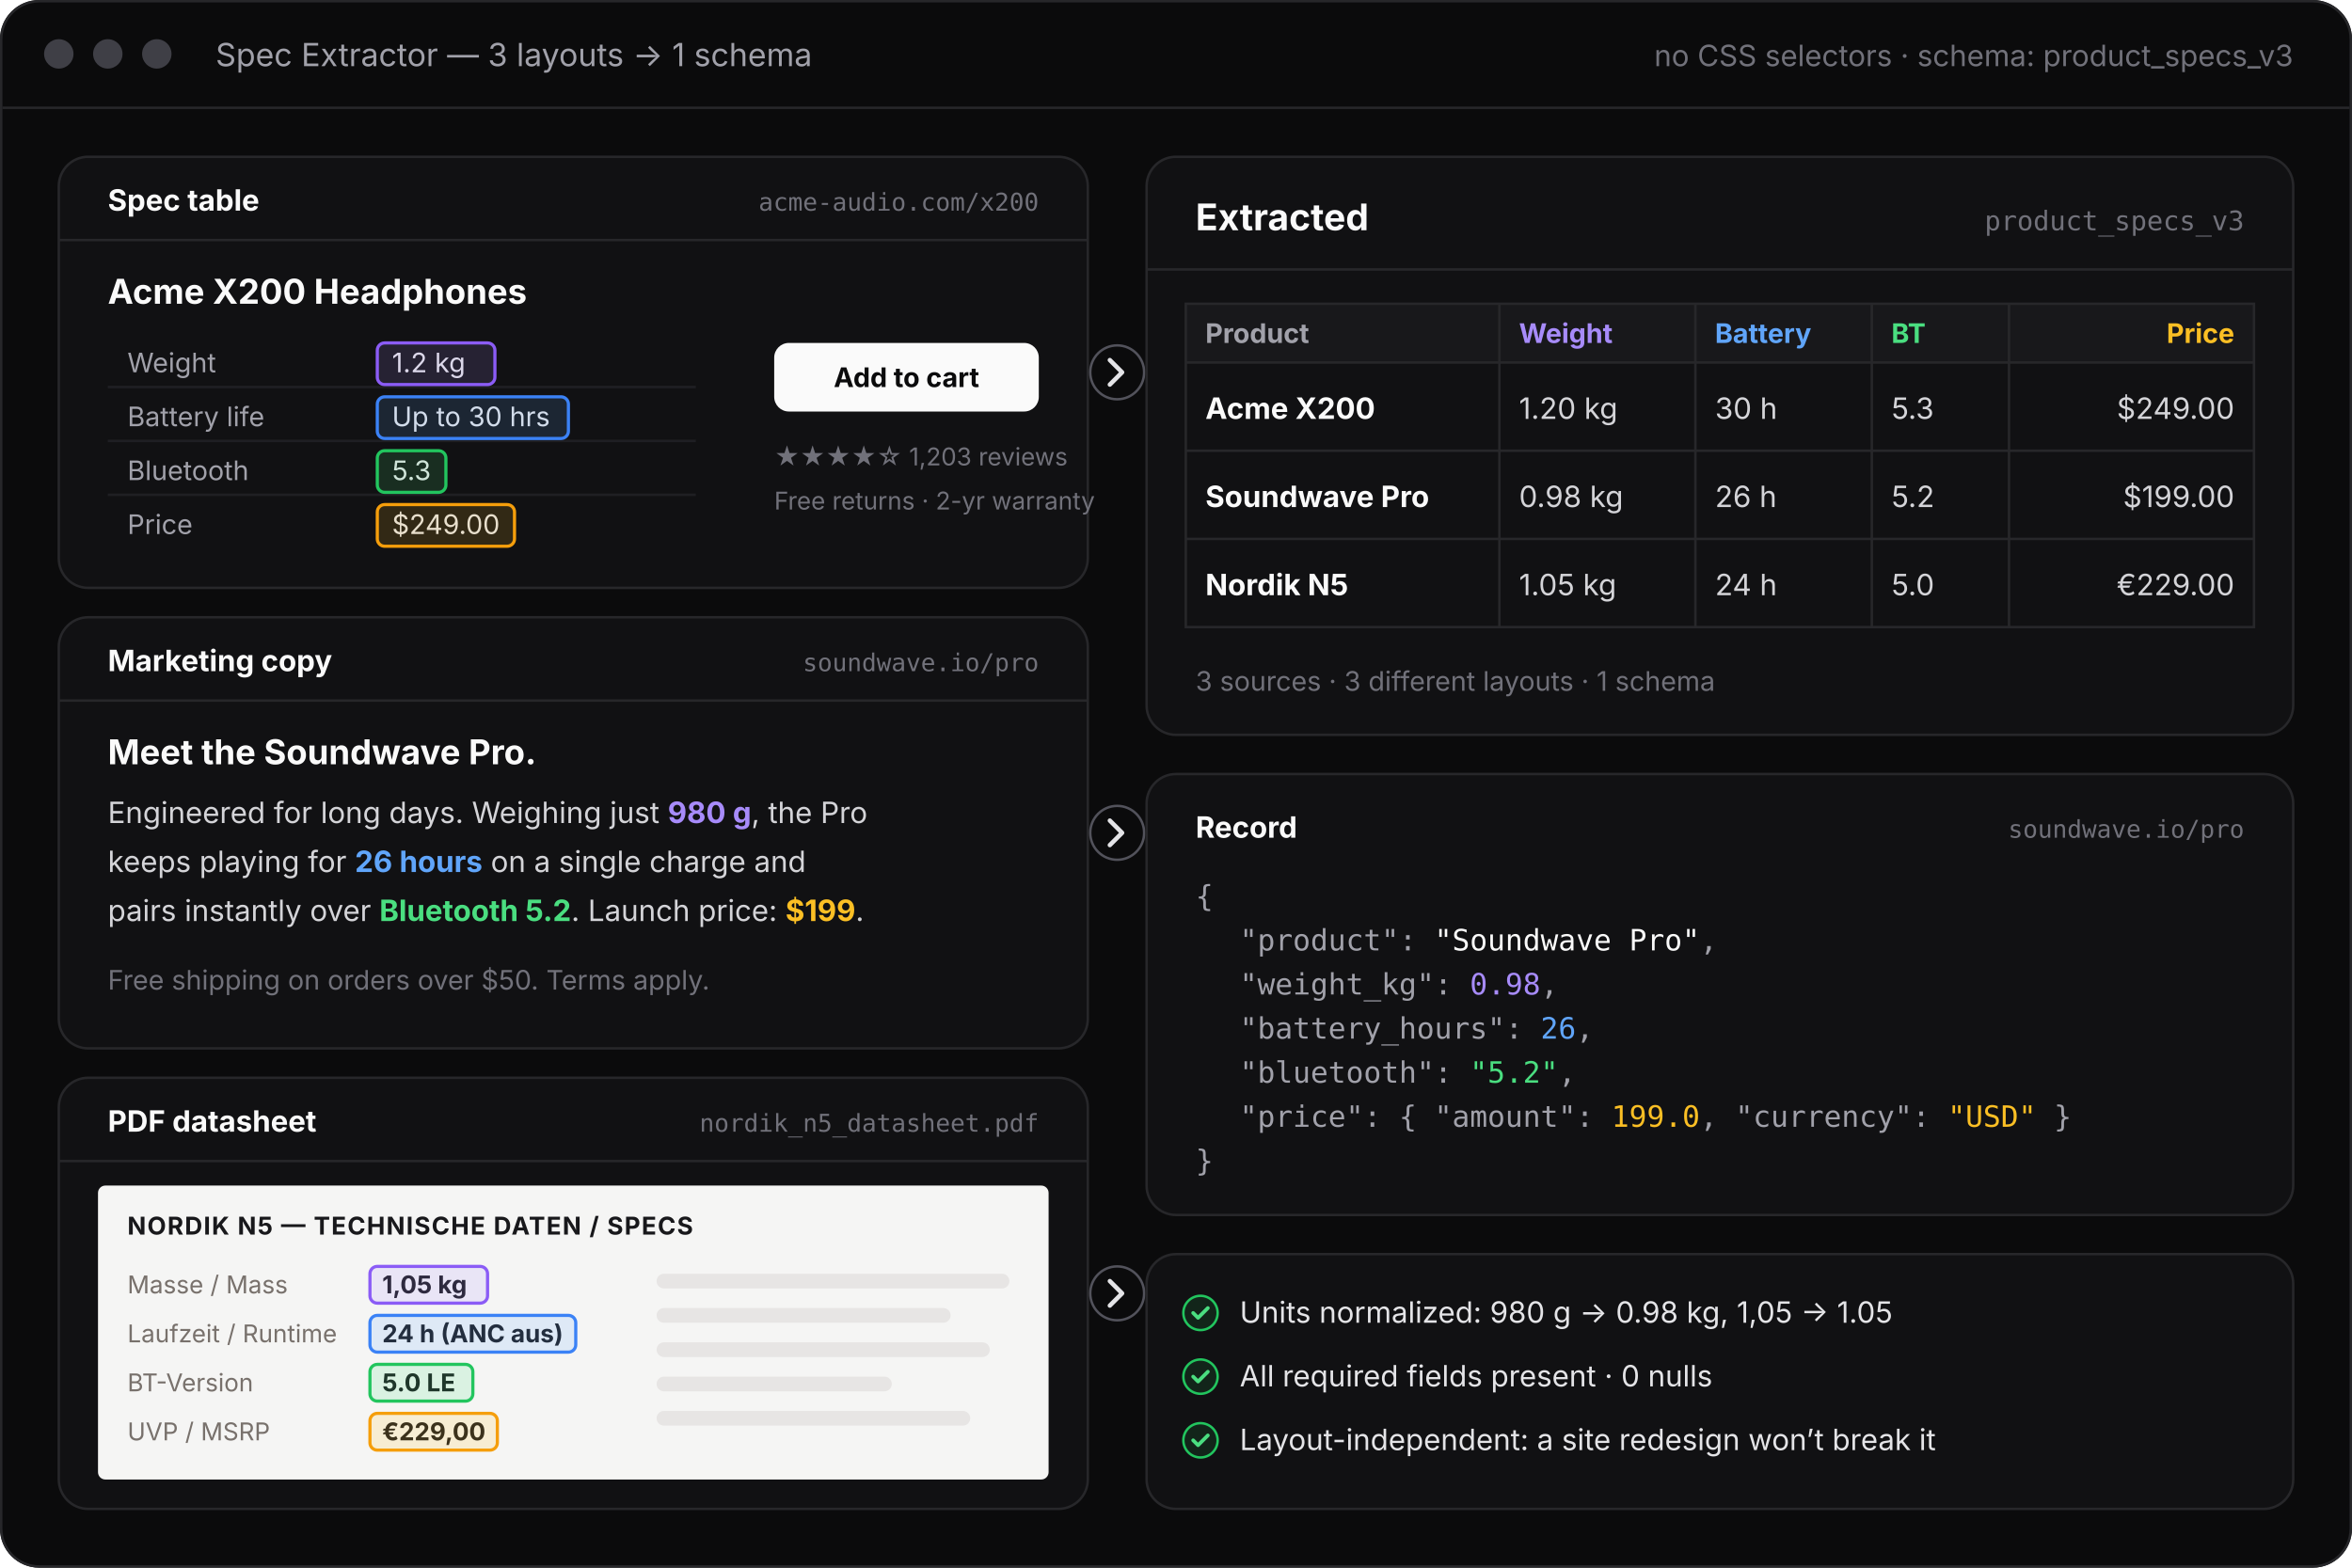
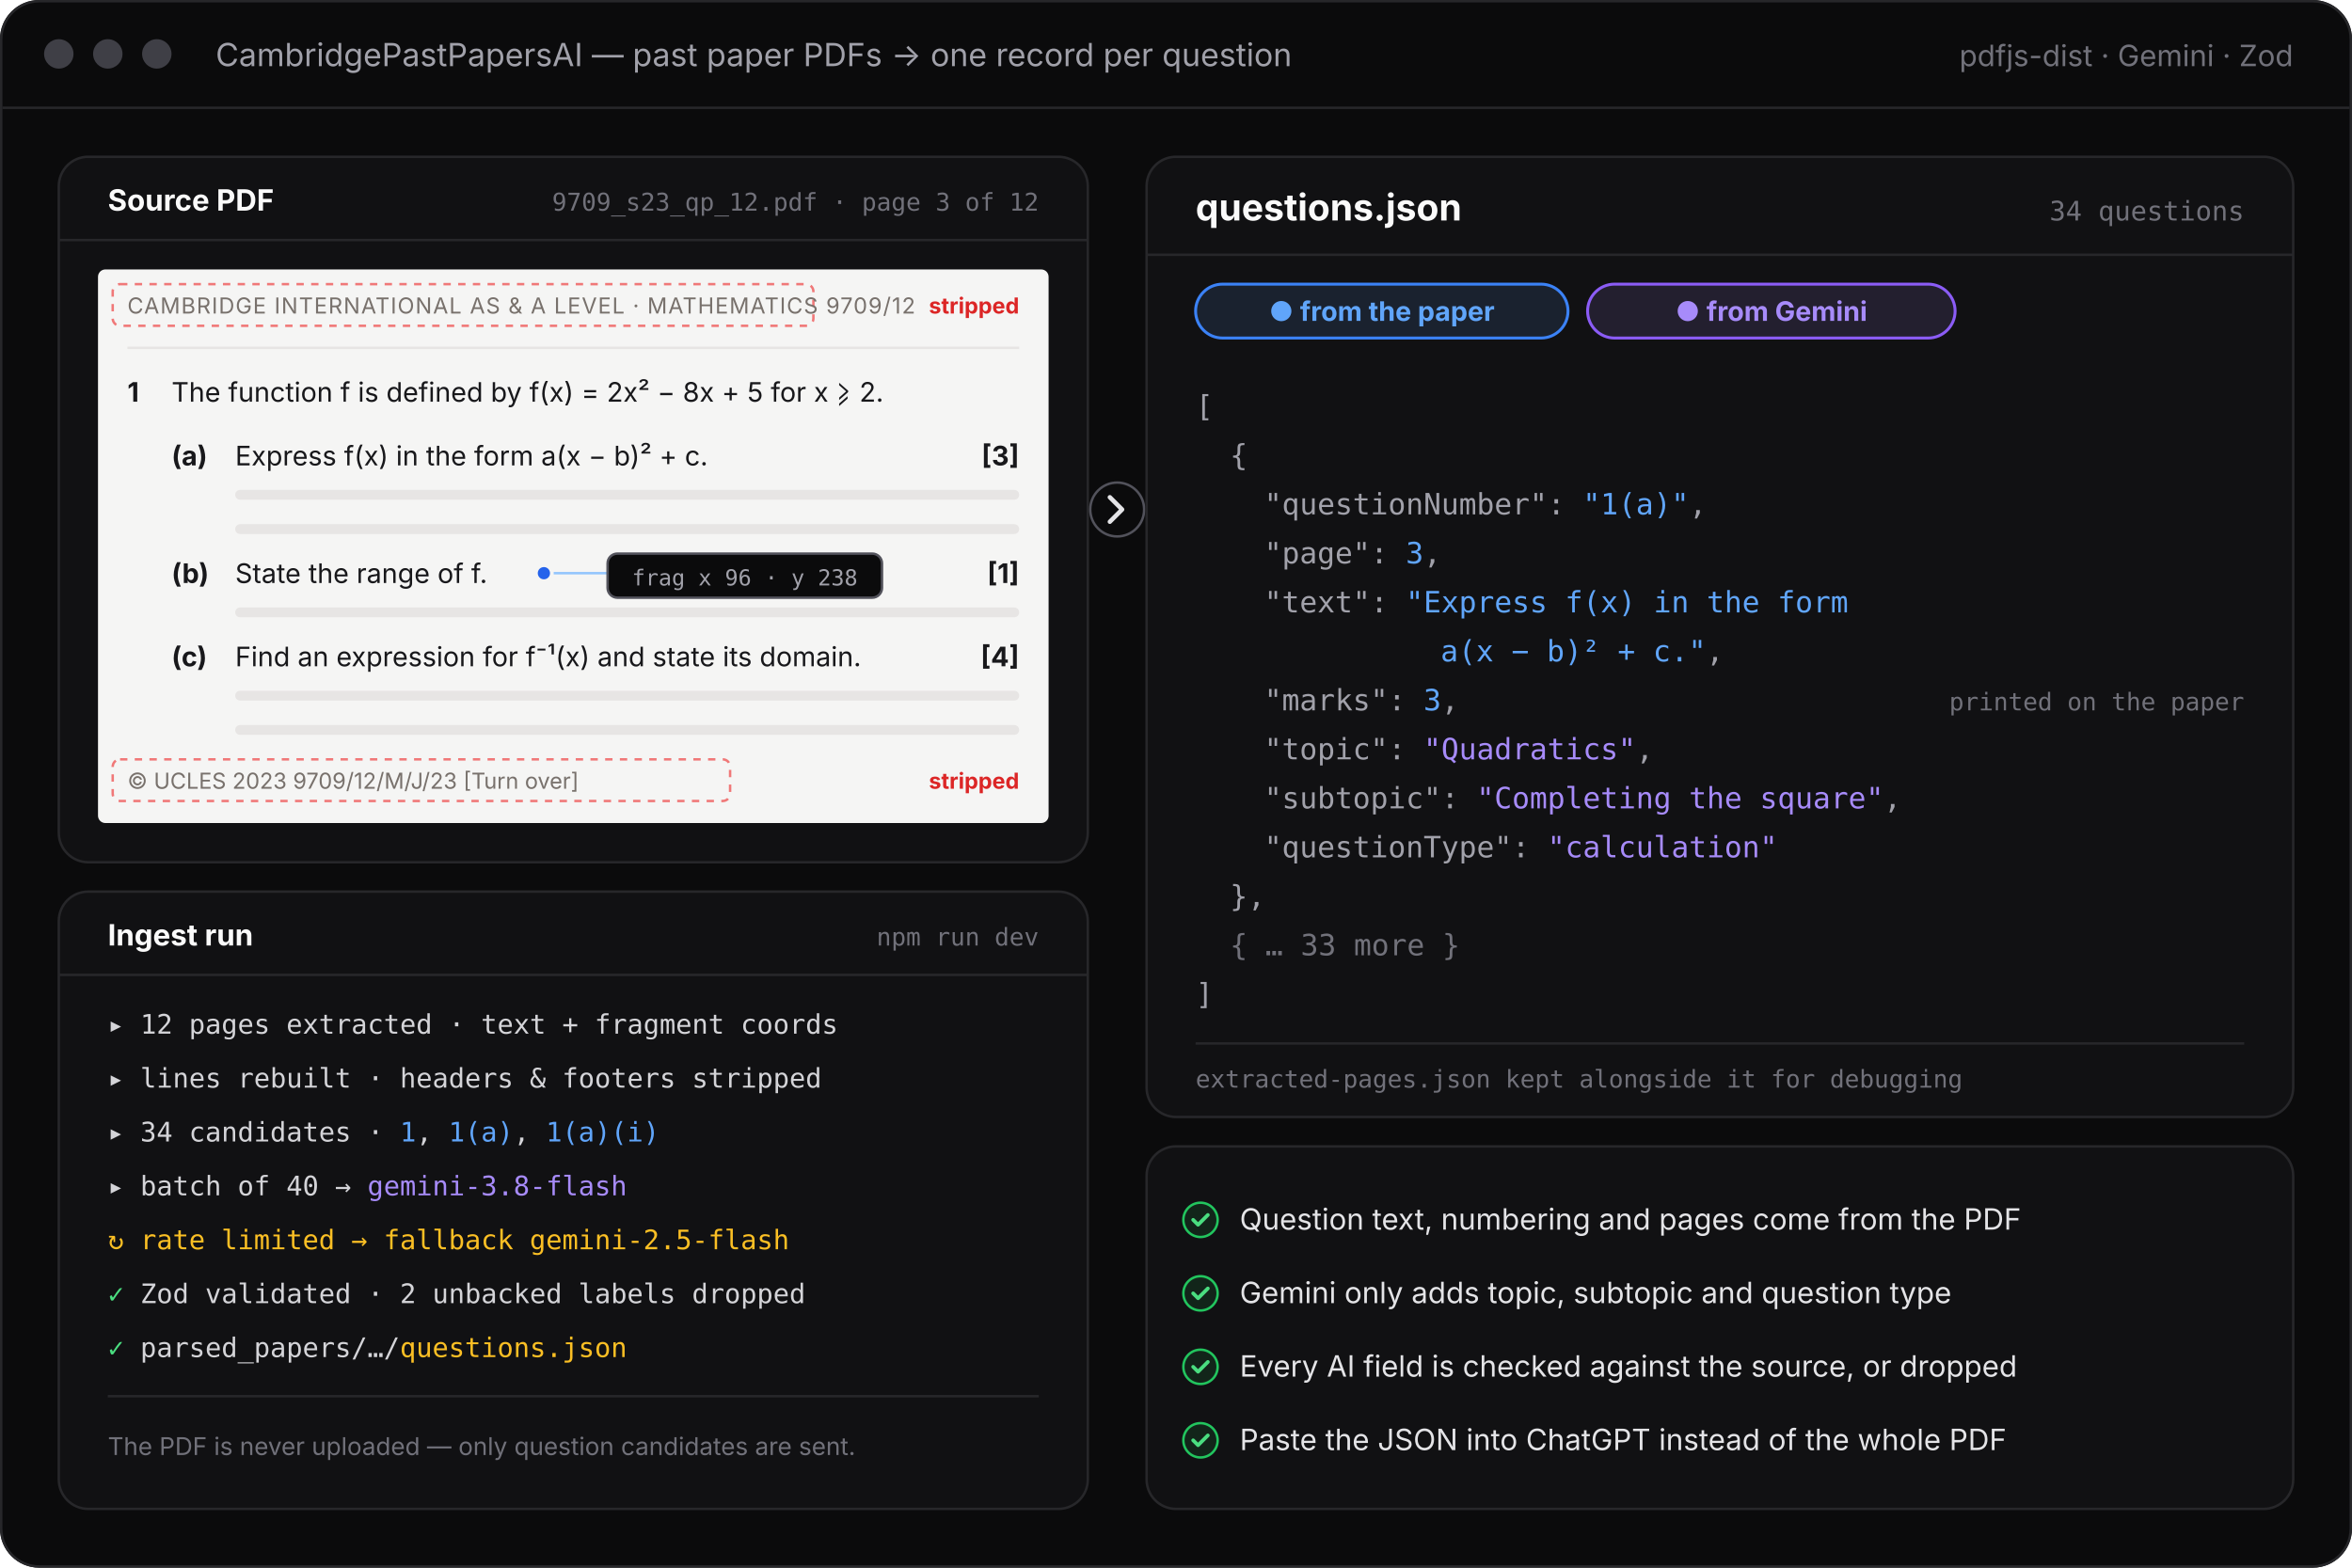
<svg xmlns="http://www.w3.org/2000/svg" viewBox="0 0 960 640" width="960" height="640" font-family="Inter, 'Segoe UI', system-ui, -apple-system, Helvetica, Arial, sans-serif">
  <style>
    .b{font-weight:700}
    .w{fill:#fafafa}.p{fill:#e4e4e7}.s{fill:#a1a1aa}.m{fill:#71717a}.d{fill:#d4d4d8}
    .mono{font-family:ui-monospace, 'SF Mono', 'Cascadia Code', Consolas, monospace}
-     .cap{font-size:10px;letter-spacing:.08em;font-weight:700;fill:#71717a}
    .ink{fill:#18181b}.ink3{fill:#78716c}
-     .v{fill:#a78bfa}.bl{fill:#60a5fa}.g{fill:#4ade80}.a{fill:#fbbf24}
+     .v{fill:#a78bfa}.bl{fill:#60a5fa}.g{fill:#4ade80}.a{fill:#fbbf24}.r{fill:#f87171}
  </style>
  <rect width="960" height="640" rx="16" fill="#0b0b0c" />
  <rect x=".5" y=".5" width="959" height="639" rx="15.5" fill="none" stroke="#27272a" />
  <path d="M1 44h958" stroke="#27272a" />
  <circle cx="24" cy="22" r="6" fill="#3f3f46" />
  <circle cx="44" cy="22" r="6" fill="#3f3f46" />
  <circle cx="64" cy="22" r="6" fill="#3f3f46" />
-   <text x="88" y="27" font-size="13" class="s">Spec Extractor — 3 layouts → 1 schema</text>
-   <text x="936" y="27" font-size="12" class="m" text-anchor="end">no CSS selectors · schema: product_specs_v3</text>
-   <rect x="24" y="64" width="420" height="176" rx="12" fill="#111113" stroke="#27272a" />
-   <text x="44" y="86" font-size="12" class="w b">Spec table</text>
-   <text x="424" y="86" font-size="10" class="m mono" text-anchor="end">acme-audio.com/x200</text>
+   <text x="88" y="27" font-size="13" class="s">CambridgePastPapersAI — past paper PDFs → one record per question</text>
+   <text x="936" y="27" font-size="12" class="m" text-anchor="end">pdfjs-dist · Gemini · Zod</text>
+   <rect x="24" y="64" width="420" height="288" rx="12" fill="#111113" stroke="#27272a" />
+   <text x="44" y="86" font-size="12" class="w b">Source PDF</text>
+   <text x="424" y="86" font-size="10" class="m mono" text-anchor="end">9709_s23_qp_12.pdf · page 3 of 12</text>
  <path d="M24 98h420" stroke="#27272a" />
-   <text x="44" y="124" font-size="14" class="w b">Acme X200 Headphones</text>
-   <path d="M44 158h240M44 180h240M44 202h240" stroke="#1f1f23" />
-   <g font-size="11" class="s">
-     <text x="52" y="152">Weight</text>
-     <text x="52" y="174">Battery life</text>
-     <text x="52" y="196">Bluetooth</text>
-     <text x="52" y="218">Price</text>
+   <rect x="40" y="110" width="388" height="226" rx="3" fill="#f5f5f4" />
+   <rect x="46" y="116" width="286" height="17" rx="3" fill="none" stroke="#ef4444" stroke-opacity=".7" stroke-dasharray="3 3" />
+   <text x="52" y="128" font-size="9" class="ink3" letter-spacing=".4">CAMBRIDGE INTERNATIONAL AS &amp; A LEVEL · MATHEMATICS 9709/12</text>
+   <text x="416" y="128" font-size="9" fill="#dc2626" class="b" text-anchor="end">stripped</text>
+   <path d="M52 142h364" stroke="#e7e5e4" />
+   <text x="52" y="164" font-size="11" class="ink b">1</text>
+   <text x="70" y="164" font-size="11" class="ink">The function f is defined by f(x) = 2x² − 8x + 5 for x ⩾ 2.</text>
+   <text x="70" y="190" font-size="11" class="ink b">(a)</text>
+   <text x="96" y="190" font-size="11" class="ink">Express f(x) in the form a(x − b)² + c.</text>
+   <text x="416" y="190" font-size="11" class="ink b" text-anchor="end">[3]</text>
+   <g fill="#e7e5e4">
+     <rect x="96" y="200" width="320" height="4" rx="2" />
+     <rect x="96" y="214" width="320" height="4" rx="2" />
  </g>
-   <g font-size="11" class="p">
-     <text x="160" y="152">1.2 kg</text>
-     <text x="160" y="174">Up to 30 hrs</text>
-     <text x="160" y="196">5.3</text>
-     <text x="160" y="218">$249.00</text>
+   <text x="70" y="238" font-size="11" class="ink b">(b)</text>
+   <text x="96" y="238" font-size="11" class="ink">State the range of f.</text>
+   <text x="416" y="238" font-size="11" class="ink b" text-anchor="end">[1]</text>
+   <rect x="96" y="248" width="320" height="4" rx="2" fill="#e7e5e4" />
+   <text x="70" y="272" font-size="11" class="ink b">(c)</text>
+   <text x="96" y="272" font-size="11" class="ink">Find an expression for f⁻¹(x) and state its domain.</text>
+   <text x="416" y="272" font-size="11" class="ink b" text-anchor="end">[4]</text>
+   <g fill="#e7e5e4">
+     <rect x="96" y="282" width="320" height="4" rx="2" />
+     <rect x="96" y="296" width="320" height="4" rx="2" />
  </g>
-   <g fill-opacity=".14" stroke-width="1.3">
-     <rect x="154" y="140" width="48" height="17" rx="3" fill="#a78bfa" stroke="#8b5cf6" />
-     <rect x="154" y="162" width="78" height="17" rx="3" fill="#60a5fa" stroke="#3b82f6" />
-     <rect x="154" y="184" width="28" height="17" rx="3" fill="#4ade80" stroke="#22c55e" />
-     <rect x="154" y="206" width="56" height="17" rx="3" fill="#fbbf24" stroke="#f59e0b" />
+   <rect x="46" y="310" width="252" height="17" rx="3" fill="none" stroke="#ef4444" stroke-opacity=".7" stroke-dasharray="3 3" />
+   <text x="52" y="322" font-size="9" class="ink3">© UCLES 2023      9709/12/M/J/23      [Turn over]</text>
+   <text x="416" y="322" font-size="9" fill="#dc2626" class="b" text-anchor="end">stripped</text>
+   <circle cx="222" cy="234" r="2.5" fill="#2563eb" />
+   <path d="M226 234h22" stroke="#93c5fd" stroke-width="1" />
+   <rect x="248" y="226" width="112" height="18" rx="4" fill="#0b0b0c" stroke="#52525b" />
+   <text x="304" y="239" font-size="9" class="s mono" text-anchor="middle">frag x 96 · y 238</text>
+   <circle cx="456" cy="208" r="11" fill="#0b0b0c" stroke="#52525b" />
+   <path d="M453 203l5 5-5 5" fill="none" stroke="#e4e4e7" stroke-width="1.8" stroke-linecap="round" stroke-linejoin="round" />
+   <rect x="24" y="364" width="420" height="252" rx="12" fill="#111113" stroke="#27272a" />
+   <text x="44" y="386" font-size="12" class="w b">Ingest run</text>
+   <text x="424" y="386" font-size="10" class="m mono" text-anchor="end">npm run dev</text>
+   <path d="M24 398h420" stroke="#27272a" />
+   <g font-size="11" class="mono">
+     <text x="44" y="422" class="d">▸ 12 pages extracted · text + fragment coords</text>
+     <text x="44" y="444" class="d">▸ lines rebuilt · headers &amp; footers stripped</text>
+     <text x="44" y="466" class="d">▸ 34 candidates · <tspan class="bl">1</tspan>, <tspan class="bl">1(a)</tspan>, <tspan class="bl">1(a)(i)</tspan>
+     </text>
+     <text x="44" y="488" class="d">▸ batch of 40 → <tspan class="v">gemini-3.8-flash</tspan>
+     </text>
+     <text x="44" y="510" class="a">↻ rate limited → fallback gemini-2.5-flash</text>
+     <text x="44" y="532" class="d">
+       <tspan class="g">✓</tspan> Zod validated · 2 unbacked labels dropped</text>
+     <text x="44" y="554" class="d">
+       <tspan class="g">✓</tspan> parsed_papers/…/<tspan class="a">questions.json</tspan>
+     </text>
  </g>
-   <rect x="316" y="140" width="108" height="28" rx="6" fill="#fafafa" />
-   <text x="370" y="158" font-size="11" class="b" fill="#0b0b0c" text-anchor="middle">Add to cart</text>
-   <text x="316" y="190" font-size="10" class="m">★★★★☆ 1,203 reviews</text>
-   <text x="316" y="208" font-size="10" class="m">Free returns · 2-yr warranty</text>
-   <circle cx="456" cy="152" r="11" fill="#0b0b0c" stroke="#52525b" />
-   <path d="M453 147l5 5-5 5" fill="none" stroke="#e4e4e7" stroke-width="1.8" stroke-linecap="round" stroke-linejoin="round" />
-   <rect x="24" y="252" width="420" height="176" rx="12" fill="#111113" stroke="#27272a" />
-   <text x="44" y="274" font-size="12" class="w b">Marketing copy</text>
-   <text x="424" y="274" font-size="10" class="m mono" text-anchor="end">soundwave.io/pro</text>
-   <path d="M24 286h420" stroke="#27272a" />
-   <text x="44" y="312" font-size="14" class="w b">Meet the Soundwave Pro.</text>
-   <g font-size="12" class="d">
-     <text x="44" y="336">Engineered for long days. Weighing just <tspan class="v b">980 g</tspan>, the Pro</text>
-     <text x="44" y="356">keeps playing for <tspan class="bl b">26 hours</tspan> on a single charge and</text>
-     <text x="44" y="376">pairs instantly over <tspan class="g b">Bluetooth 5.2</tspan>. Launch price: <tspan class="a b">$199</tspan>.</text>
+   <path d="M44 570h380" stroke="#27272a" />
+   <text x="44" y="594" font-size="10" class="m">The PDF is never uploaded — only question candidates are sent.</text>
+   <rect x="468" y="64" width="468" height="392" rx="12" fill="#111113" stroke="#27272a" />
+   <text x="488" y="90" font-size="15" class="w b">questions.json</text>
+   <text x="916" y="90" font-size="11" class="m mono" text-anchor="end">34 questions</text>
+   <path d="M468 104h468" stroke="#27272a" />
+   <g fill-opacity=".12" stroke-width="1.2">
+     <rect x="488" y="116" width="152" height="22" rx="11" fill="#60a5fa" stroke="#3b82f6" />
+     <rect x="648" y="116" width="150" height="22" rx="11" fill="#a78bfa" stroke="#8b5cf6" />
  </g>
-   <text x="44" y="404" font-size="11" class="m">Free shipping on orders over $50. Terms apply.</text>
-   <circle cx="456" cy="340" r="11" fill="#0b0b0c" stroke="#52525b" />
-   <path d="M453 335l5 5-5 5" fill="none" stroke="#e4e4e7" stroke-width="1.8" stroke-linecap="round" stroke-linejoin="round" />
-   <rect x="24" y="440" width="420" height="176" rx="12" fill="#111113" stroke="#27272a" />
-   <text x="44" y="462" font-size="12" class="w b">PDF datasheet</text>
-   <text x="424" y="462" font-size="10" class="m mono" text-anchor="end">nordik_n5_datasheet.pdf</text>
-   <path d="M24 474h420" stroke="#27272a" />
-   <rect x="40" y="484" width="388" height="120" rx="3" fill="#f5f5f4" />
-   <text x="52" y="504" font-size="10" class="ink b" letter-spacing=".5">NORDIK N5 — TECHNISCHE DATEN / SPECS</text>
-   <g font-size="10" class="ink3">
-     <text x="52" y="528">Masse / Mass</text>
-     <text x="52" y="548">Laufzeit / Runtime</text>
-     <text x="52" y="568">BT-Version</text>
-     <text x="52" y="588">UVP / MSRP</text>
+   <g font-size="11" text-anchor="middle">
+     <text x="564" y="131" class="bl b">● from the paper</text>
+     <text x="723" y="131" class="v b">● from Gemini</text>
  </g>
-   <g font-size="10" class="ink b">
-     <text x="156" y="528">1,05 kg</text>
-     <text x="156" y="548">24 h (ANC aus)</text>
-     <text x="156" y="568">5.0 LE</text>
-     <text x="156" y="588">€229,00</text>
+   <g font-size="12" class="mono">
+     <text x="488" y="170" class="s">[</text>
+     <text x="502" y="190" class="s">{</text>
+     <text x="516" y="210" class="s">"questionNumber": <tspan class="bl">"1(a)"</tspan>,</text>
+     <text x="516" y="230" class="s">"page": <tspan class="bl">3</tspan>,</text>
+     <text x="516" y="250" class="s">"text": <tspan class="bl">"Express f(x) in the form</tspan>
+     </text>
+     <text x="588" y="270" class="bl">a(x − b)² + c."<tspan class="s">,</tspan>
+     </text>
+     <text x="516" y="290" class="s">"marks": <tspan class="bl">3</tspan>,</text>
+     <text x="916" y="290" class="m" font-size="10" text-anchor="end">printed on the paper</text>
+     <text x="516" y="310" class="s">"topic": <tspan class="v">"Quadratics"</tspan>,</text>
+     <text x="516" y="330" class="s">"subtopic": <tspan class="v">"Completing the square"</tspan>,</text>
+     <text x="516" y="350" class="s">"questionType": <tspan class="v">"calculation"</tspan>
+     </text>
+     <text x="502" y="370" class="s">},</text>
+     <text x="502" y="390" class="m">{ … 33 more }</text>
+     <text x="488" y="410" class="s">]</text>
  </g>
-   <g fill-opacity=".16" stroke-width="1.3">
-     <rect x="151" y="517" width="48" height="15" rx="3" fill="#a78bfa" stroke="#8b5cf6" />
-     <rect x="151" y="537" width="84" height="15" rx="3" fill="#60a5fa" stroke="#3b82f6" />
-     <rect x="151" y="557" width="42" height="15" rx="3" fill="#4ade80" stroke="#22c55e" />
-     <rect x="151" y="577" width="52" height="15" rx="3" fill="#fbbf24" stroke="#f59e0b" />
-   </g>
-   <g fill="#e7e5e4">
-     <rect x="268" y="520" width="144" height="6" rx="3" />
-     <rect x="268" y="534" width="120" height="6" rx="3" />
-     <rect x="268" y="548" width="136" height="6" rx="3" />
-     <rect x="268" y="562" width="96" height="6" rx="3" />
-     <rect x="268" y="576" width="128" height="6" rx="3" />
-   </g>
-   <circle cx="456" cy="528" r="11" fill="#0b0b0c" stroke="#52525b" />
-   <path d="M453 523l5 5-5 5" fill="none" stroke="#e4e4e7" stroke-width="1.8" stroke-linecap="round" stroke-linejoin="round" />
-   <rect x="468" y="64" width="468" height="236" rx="12" fill="#111113" stroke="#27272a" />
-   <text x="488" y="94" font-size="15" class="w b">Extracted</text>
-   <text x="916" y="94" font-size="11" class="m mono" text-anchor="end">product_specs_v3</text>
-   <path d="M468 110h468" stroke="#27272a" />
-   <rect x="484" y="124" width="436" height="24" fill="#18181b" />
-   <path d="M484 148h436M484 184h436M484 220h436M612 124v132M692 124v132M764 124v132M820 124v132" stroke="#27272a" />
-   <rect x="484" y="124" width="436" height="132" fill="none" stroke="#27272a" />
-   <g font-size="11" class="b">
-     <text x="492" y="140" class="s">Product</text>
-     <text x="620" y="140" class="v">Weight</text>
-     <text x="700" y="140" class="bl">Battery</text>
-     <text x="772" y="140" class="g">BT</text>
-     <text x="912" y="140" class="a" text-anchor="end">Price</text>
-   </g>
-   <g font-size="12" class="d">
-     <text x="492" y="171" class="w b">Acme X200</text>
-     <text x="620" y="171">1.20 kg</text>
-     <text x="700" y="171">30 h</text>
-     <text x="772" y="171">5.3</text>
-     <text x="912" y="171" text-anchor="end">$249.00</text>
-     <text x="492" y="207" class="w b">Soundwave Pro</text>
-     <text x="620" y="207">0.98 kg</text>
-     <text x="700" y="207">26 h</text>
-     <text x="772" y="207">5.2</text>
-     <text x="912" y="207" text-anchor="end">$199.00</text>
-     <text x="492" y="243" class="w b">Nordik N5</text>
-     <text x="620" y="243">1.05 kg</text>
-     <text x="700" y="243">24 h</text>
-     <text x="772" y="243">5.0</text>
-     <text x="912" y="243" text-anchor="end">€229.00</text>
-   </g>
-   <text x="488" y="282" font-size="11" class="m">3 sources · 3 different layouts · 1 schema</text>
-   <rect x="468" y="316" width="468" height="180" rx="12" fill="#111113" stroke="#27272a" />
-   <text x="488" y="342" font-size="12" class="w b">Record</text>
-   <text x="916" y="342" font-size="10" class="m mono" text-anchor="end">soundwave.io/pro</text>
-   <g font-size="12" class="mono">
-     <text x="488" y="370" class="s">{</text>
-     <text x="506" y="388" class="s">"product": <tspan class="w">"Soundwave Pro"</tspan>,</text>
-     <text x="506" y="406" class="s">"weight_kg": <tspan class="v">0.98</tspan>,</text>
-     <text x="506" y="424" class="s">"battery_hours": <tspan class="bl">26</tspan>,</text>
-     <text x="506" y="442" class="s">"bluetooth": <tspan class="g">"5.2"</tspan>,</text>
-     <text x="506" y="460" class="s">"price": { "amount": <tspan class="a">199.0</tspan>, "currency": <tspan class="a">"USD"</tspan> }</text>
-     <text x="488" y="478" class="s">}</text>
-   </g>
-   <rect x="468" y="512" width="468" height="104" rx="12" fill="#111113" stroke="#27272a" />
-   <g fill="none" stroke="#4ade80" stroke-width="1.5" stroke-linecap="round" stroke-linejoin="round">
-     <circle cx="490" cy="536" r="7" fill="#12251a" stroke="#22c55e" stroke-width="1" />
-     <path d="M487 536l2 2 4-4" />
-     <circle cx="490" cy="562" r="7" fill="#12251a" stroke="#22c55e" stroke-width="1" />
-     <path d="M487 562l2 2 4-4" />
+   <path d="M488 426h428" stroke="#27272a" />
+   <text x="488" y="444" font-size="10" class="m mono">extracted-pages.json kept alongside it for debugging</text>
+   <rect x="468" y="468" width="468" height="148" rx="12" fill="#111113" stroke="#27272a" />
+   <g fill="none" stroke-linecap="round" stroke-linejoin="round">
+     <circle cx="490" cy="498" r="7" fill="#12251a" stroke="#22c55e" stroke-width="1" />
+     <path d="M487 498l2 2 4-4" stroke="#4ade80" stroke-width="1.5" />
+     <circle cx="490" cy="528" r="7" fill="#12251a" stroke="#22c55e" stroke-width="1" />
+     <path d="M487 528l2 2 4-4" stroke="#4ade80" stroke-width="1.5" />
+     <circle cx="490" cy="558" r="7" fill="#12251a" stroke="#22c55e" stroke-width="1" />
+     <path d="M487 558l2 2 4-4" stroke="#4ade80" stroke-width="1.5" />
    <circle cx="490" cy="588" r="7" fill="#12251a" stroke="#22c55e" stroke-width="1" />
-     <path d="M487 588l2 2 4-4" />
+     <path d="M487 588l2 2 4-4" stroke="#4ade80" stroke-width="1.5" />
  </g>
  <g font-size="12" class="p">
-     <text x="506" y="540">Units normalized: 980 g → 0.98 kg, 1,05 → 1.05</text>
-     <text x="506" y="566">All required fields present · 0 nulls</text>
-     <text x="506" y="592">Layout-independent: a site redesign won’t break it</text>
+     <text x="506" y="502">Question text, numbering and pages come from the PDF</text>
+     <text x="506" y="532">Gemini only adds topic, subtopic and question type</text>
+     <text x="506" y="562">Every AI field is checked against the source, or dropped</text>
+     <text x="506" y="592">Paste the JSON into ChatGPT instead of the whole PDF</text>
  </g>
</svg>
